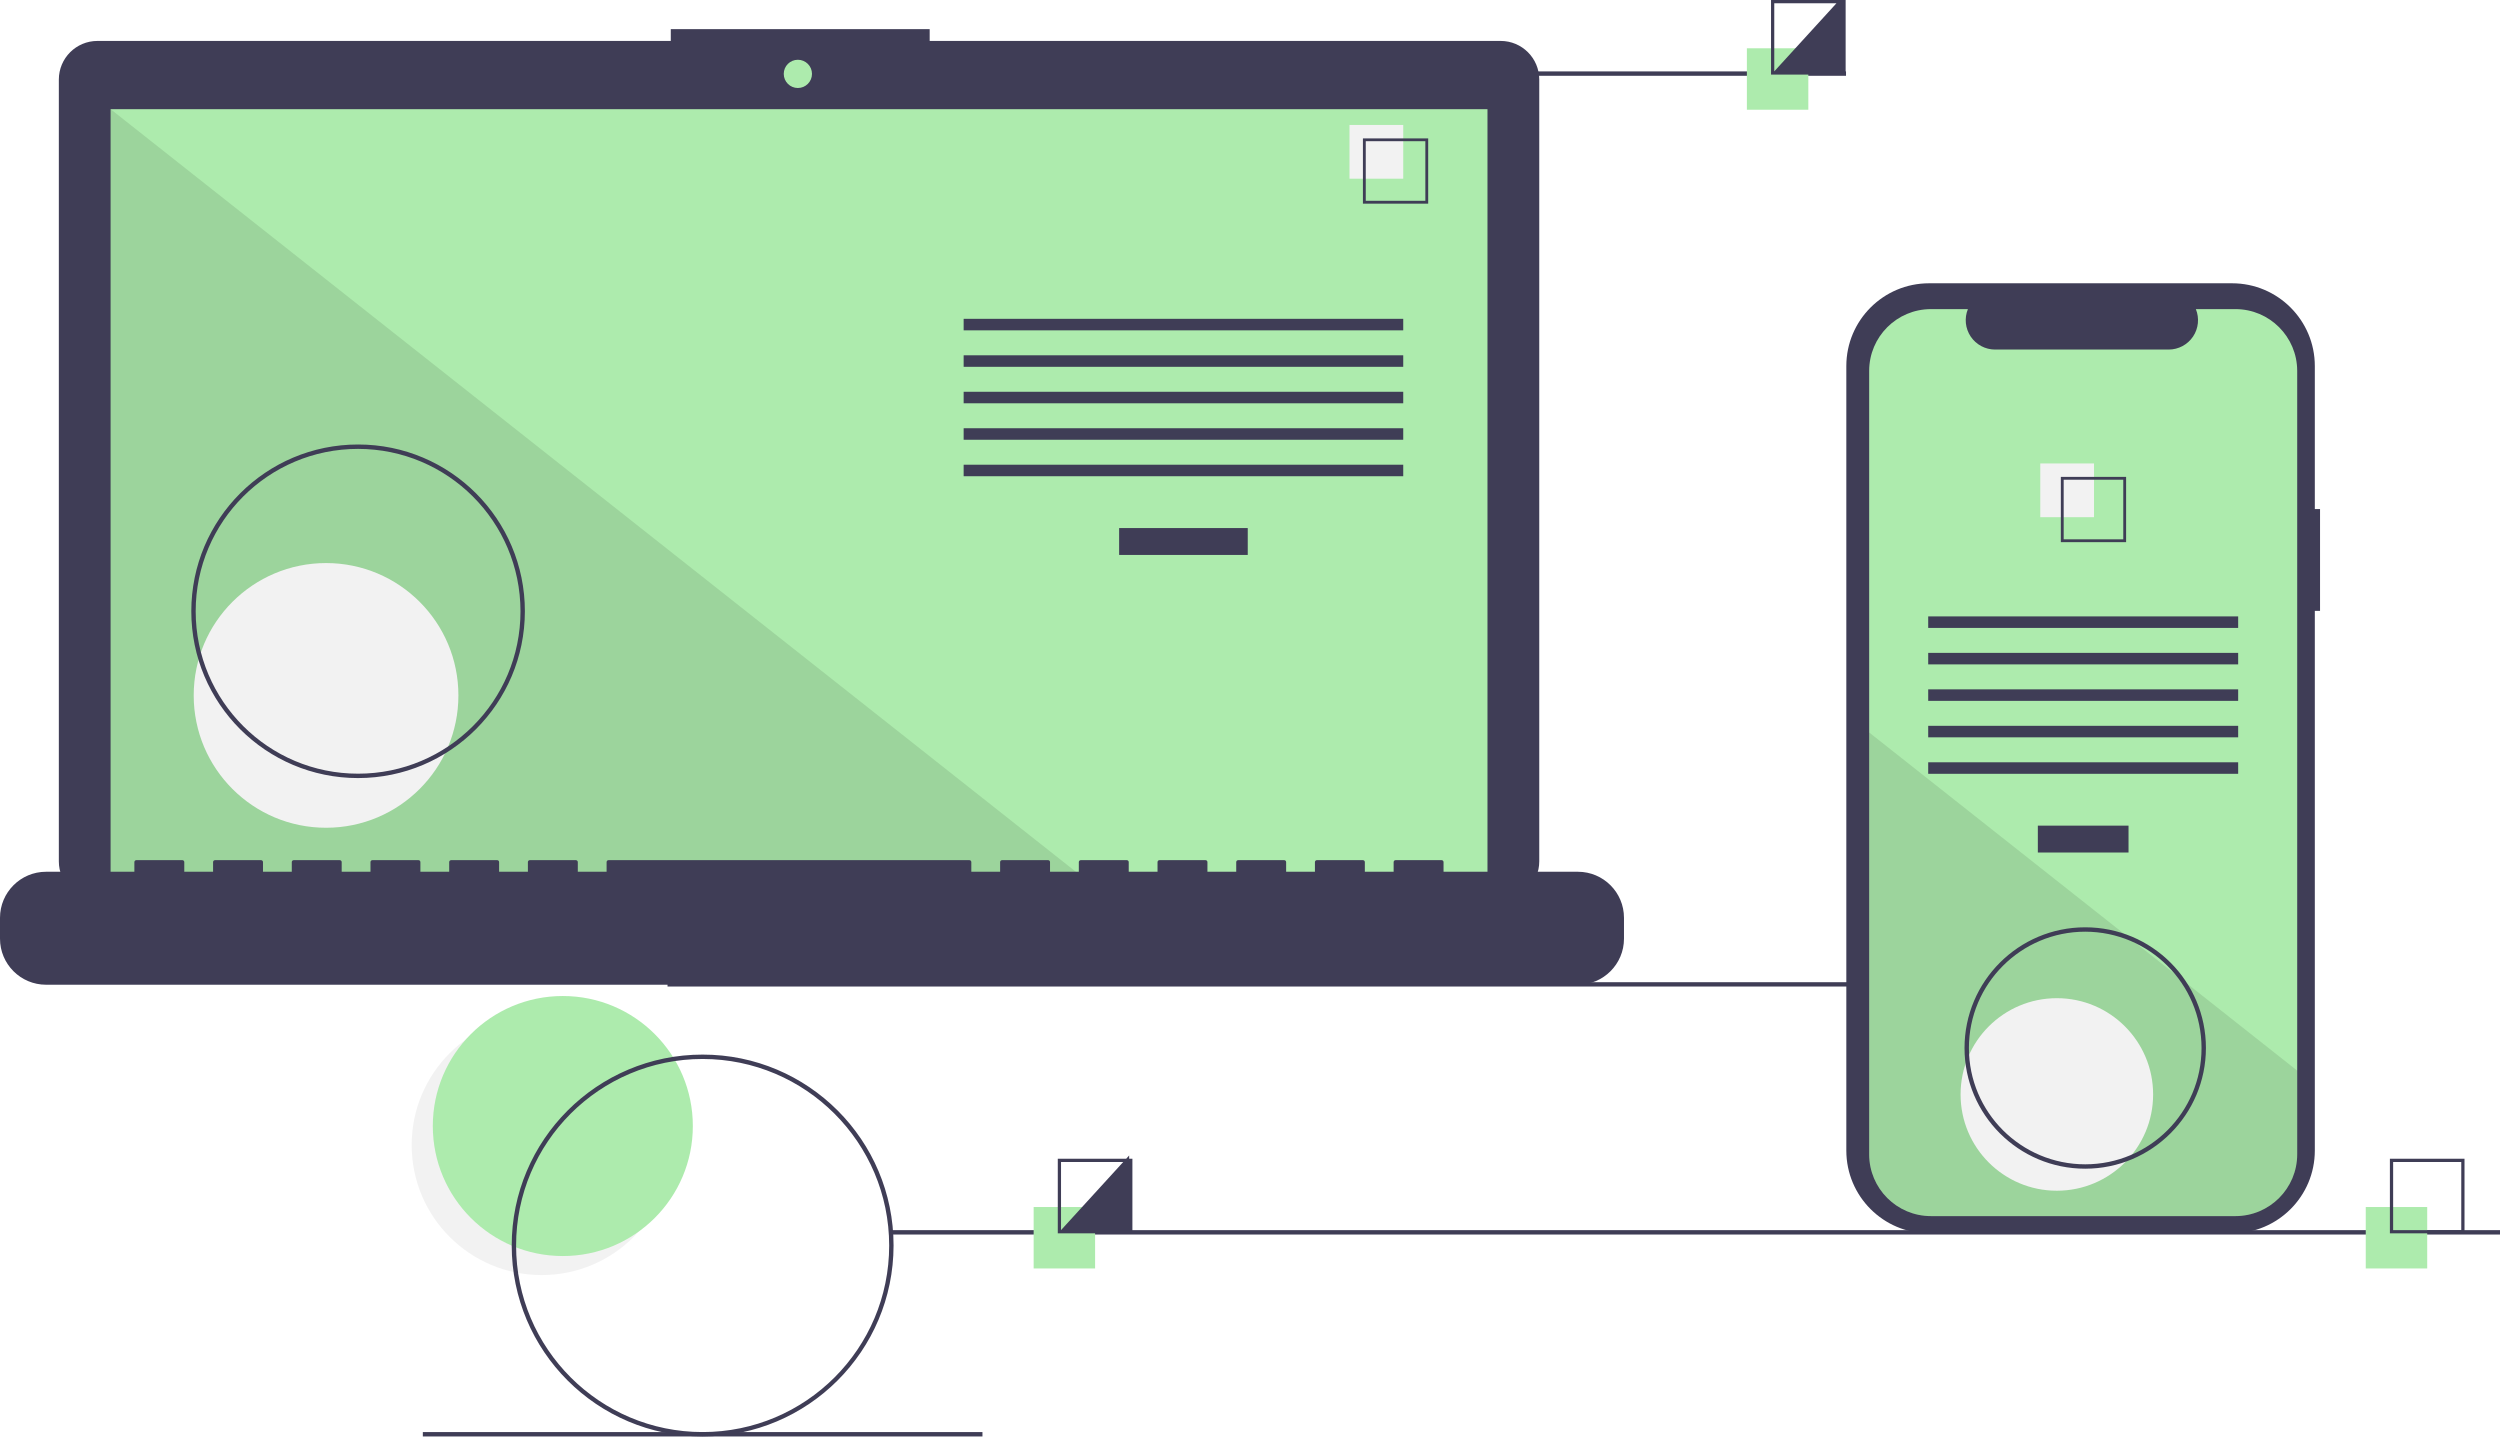
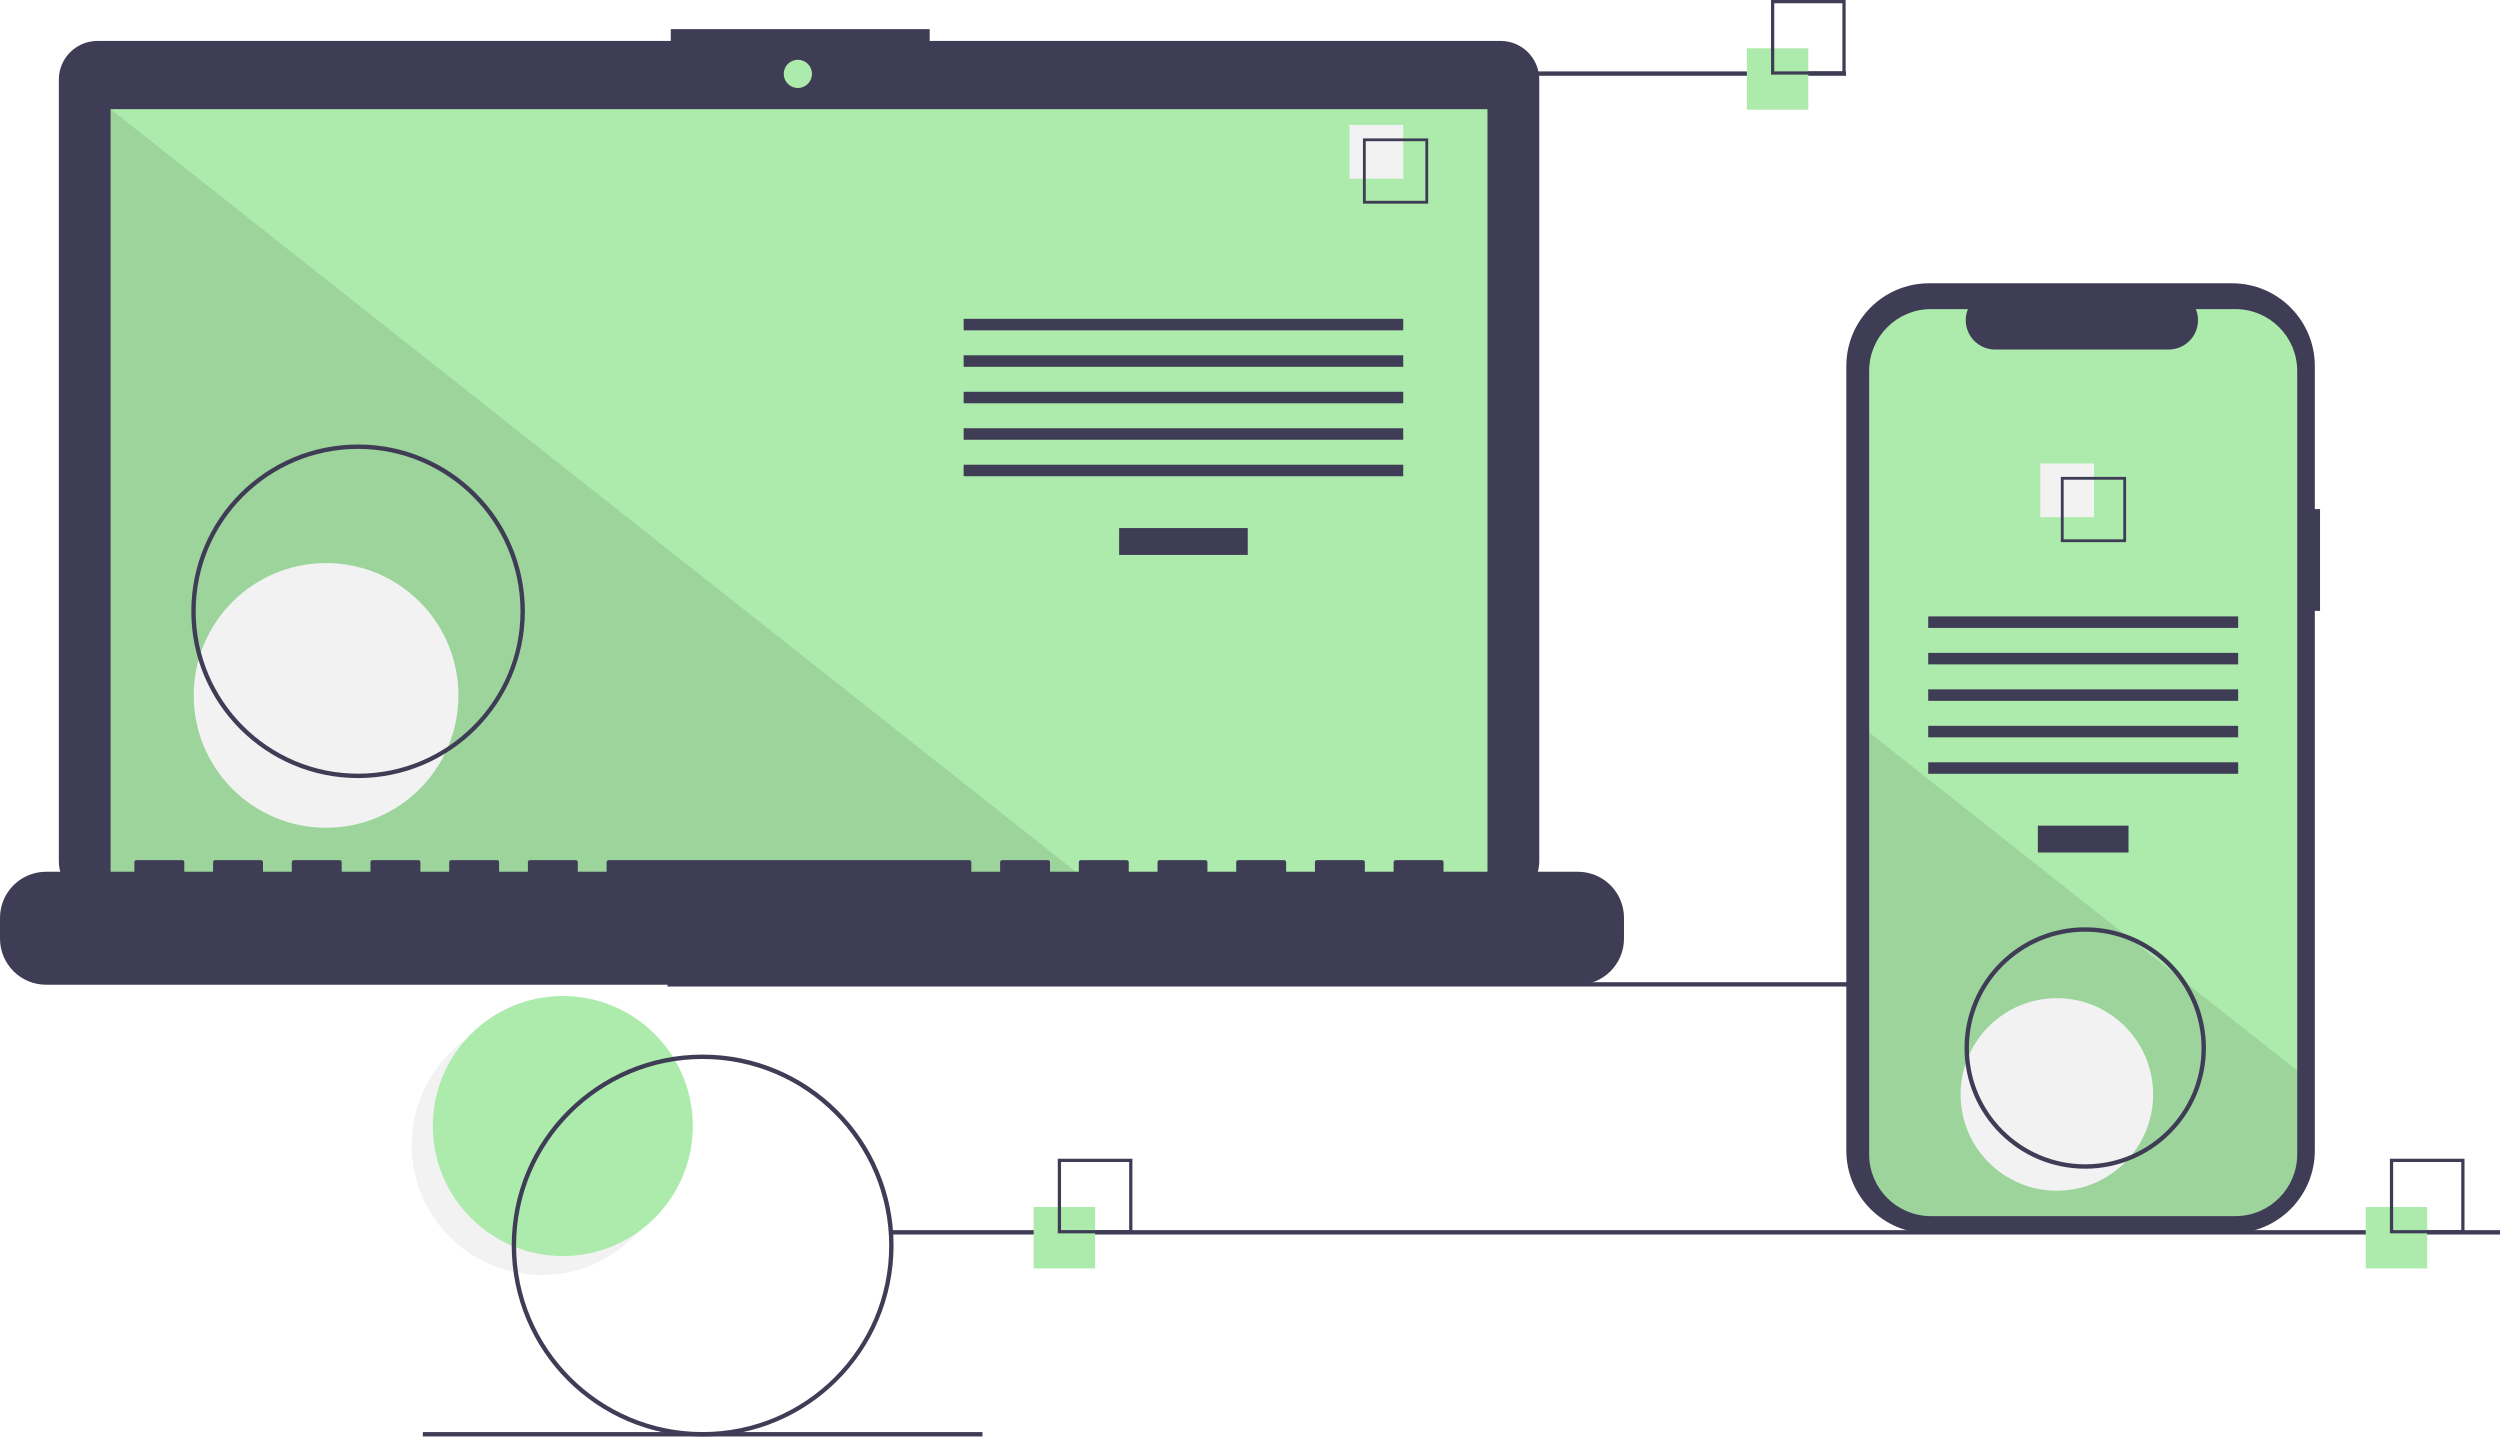
<svg xmlns="http://www.w3.org/2000/svg" viewBox="0 0 1139.171 654.543">
  <circle cx="246.827" cy="521.765" r="59.243" fill="#f2f2f2" />
  <circle cx="256.46" cy="513.095" r="59.243" fill="#adebad" />
-   <path fill="#3f3d56" d="M304.171 447.543h733v2h-733zM683.793 18.652h-260.17V13.29h-117.97v5.362H44.41a17.599 17.599 0 0 0-17.598 17.599v356.252A17.599 17.599 0 0 0 44.41 410.1h639.383a17.599 17.599 0 0 0 17.598-17.598V36.25a17.599 17.599 0 0 0-17.598-17.599z" />
+   <path fill="#3f3d56" d="M304.171 447.543h733v2h-733zM683.793 18.652h-260.17V13.29h-117.97v5.362H44.41a17.599 17.599 0 0 0-17.598 17.599v356.252A17.599 17.599 0 0 0 44.41 410.1h639.383a17.599 17.599 0 0 0 17.598-17.598V36.25a17.599 17.599 0 0 0-17.598-17.599Z" />
  <path fill="#adebad" d="M50.406 49.754h627.391v353.913H50.406z" />
  <circle cx="363.565" cy="33.667" r="6.435" fill="#adebad" />
  <path opacity=".1" d="M498.374 403.667H50.406V49.754l447.968 353.913z" />
  <circle cx="148.574" cy="316.876" r="60.307" fill="#f2f2f2" />
  <path fill="#3f3d56" d="M509.953 240.622h58.605v12.246h-58.605zM439.102 145.279h200.307v5.248H439.102zM439.102 161.898h200.307v5.248H439.102zM439.102 178.518h200.307v5.248H439.102zM439.102 195.137h200.307v5.248H439.102zM439.102 211.756h200.307v5.248H439.102z" />
  <path fill="#f2f2f2" d="M614.917 56.934h24.492v24.492h-24.492z" />
-   <path d="M650.78 92.797h-29.74v-29.74h29.74zm-28.447-1.293h27.154V64.35h-27.154zM719.007 397.232h-61.23v-4.412a.875.875 0 0 0-.874-.874H635.91a.875.875 0 0 0-.875.874v4.412h-13.12v-4.412a.875.875 0 0 0-.875-.874h-20.993a.875.875 0 0 0-.874.874v4.412h-13.121v-4.412a.875.875 0 0 0-.875-.874h-20.993a.875.875 0 0 0-.874.874v4.412h-13.12v-4.412a.875.875 0 0 0-.876-.874h-20.992a.875.875 0 0 0-.875.874v4.412h-13.12v-4.412a.875.875 0 0 0-.875-.874h-20.993a.875.875 0 0 0-.875.874v4.412h-13.12v-4.412a.875.875 0 0 0-.875-.874h-20.993a.875.875 0 0 0-.875.874v4.412h-13.12v-4.412a.875.875 0 0 0-.875-.874H277.28a.875.875 0 0 0-.874.874v4.412h-13.12v-4.412a.875.875 0 0 0-.876-.874h-20.993a.875.875 0 0 0-.874.874v4.412h-13.12v-4.412a.875.875 0 0 0-.876-.874h-20.992a.875.875 0 0 0-.875.874v4.412h-13.12v-4.412a.875.875 0 0 0-.875-.874h-20.993a.875.875 0 0 0-.875.874v4.412h-13.12v-4.412a.875.875 0 0 0-.875-.874H133.83a.875.875 0 0 0-.875.874v4.412h-13.12v-4.412a.875.875 0 0 0-.875-.874H97.967a.875.875 0 0 0-.875.874v4.412h-13.12v-4.412a.875.875 0 0 0-.875-.874H62.104a.875.875 0 0 0-.875.874v4.412H20.993A20.993 20.993 0 0 0 0 418.225v9.492a20.993 20.993 0 0 0 20.993 20.993h698.014A20.993 20.993 0 0 0 740 427.717v-9.492a20.993 20.993 0 0 0-20.993-20.993zM163.171 354.543a76 76 0 1 1 76-76 76.086 76.086 0 0 1-76 76zm0-150a74 74 0 1 0 74 74 74.084 74.084 0 0 0-74-74zM586.171 32.543h255v2h-255zM406.171 560.543h733v2h-733zM192.672 652.543h255v2h-255z" fill="#3f3d56" />
+   <path d="M650.78 92.797h-29.74v-29.74h29.74Zm-28.447-1.293h27.154V64.35h-27.154ZM719.007 397.232h-61.23v-4.412a.875.875 0 0 0-.874-.874H635.91a.875.875 0 0 0-.875.874v4.412h-13.12v-4.412a.875.875 0 0 0-.875-.874h-20.993a.875.875 0 0 0-.874.874v4.412h-13.121v-4.412a.875.875 0 0 0-.875-.874h-20.993a.875.875 0 0 0-.874.874v4.412h-13.12v-4.412a.875.875 0 0 0-.876-.874h-20.992a.875.875 0 0 0-.875.874v4.412h-13.12v-4.412a.875.875 0 0 0-.875-.874h-20.993a.875.875 0 0 0-.875.874v4.412h-13.12v-4.412a.875.875 0 0 0-.875-.874h-20.993a.875.875 0 0 0-.875.874v4.412h-13.12v-4.412a.875.875 0 0 0-.875-.874H277.28a.875.875 0 0 0-.874.874v4.412h-13.12v-4.412a.875.875 0 0 0-.876-.874h-20.993a.875.875 0 0 0-.874.874v4.412h-13.12v-4.412a.875.875 0 0 0-.876-.874h-20.992a.875.875 0 0 0-.875.874v4.412h-13.12v-4.412a.875.875 0 0 0-.875-.874h-20.993a.875.875 0 0 0-.875.874v4.412h-13.12v-4.412a.875.875 0 0 0-.875-.874H133.83a.875.875 0 0 0-.875.874v4.412h-13.12v-4.412a.875.875 0 0 0-.875-.874H97.967a.875.875 0 0 0-.875.874v4.412h-13.12v-4.412a.875.875 0 0 0-.875-.874H62.104a.875.875 0 0 0-.875.874v4.412H20.993A20.993 20.993 0 0 0 0 418.225v9.492a20.993 20.993 0 0 0 20.993 20.993h698.014A20.993 20.993 0 0 0 740 427.717v-9.492a20.993 20.993 0 0 0-20.993-20.993ZM163.171 354.543a76 76 0 1 1 76-76 76.086 76.086 0 0 1-76 76Zm0-150a74 74 0 1 0 74 74 74.084 74.084 0 0 0-74-74ZM586.171 32.543h255v2h-255zM406.171 560.543h733v2h-733zM192.672 652.543h255v2h-255z" fill="#3f3d56" />
  <path fill="#adebad" d="M471 550h28v28h-28z" />
-   <path d="M516 562h-34v-34h34zm-32.522-1.478 31.044-34v2.956h-31.044z" fill="#3f3d56" />
+   <path d="M516 562h-34v-34h34Zm-32.522-1.478h31.044v-31.044h-31.044Z" fill="#3f3d56" />
  <path fill="#adebad" d="M796 22h28v28h-28z" />
-   <path d="M841 34h-34V0h34zm-32.522-1.478 31.044-34v2.956h-31.044z" fill="#3f3d56" />
+   <path d="M841 34h-34V0h34Zm-32.522-1.478h31.044V1.478h-31.044Z" fill="#3f3d56" />
  <path fill="#adebad" d="M1078 550h28v28h-28z" />
-   <path d="M1123 562h-34v-34h34zm-32.522-1.478h31.044v-31.044h-31.044zM1057.171 231.958h-2.378v-65.161a37.714 37.714 0 0 0-37.714-37.714H879.025a37.714 37.714 0 0 0-37.713 37.714v357.481a37.714 37.714 0 0 0 37.713 37.714h138.054a37.714 37.714 0 0 0 37.714-37.714V278.341h2.378z" fill="#3f3d56" />
-   <path d="M1046.761 169.013v356.96a28.165 28.165 0 0 1-28.16 28.17h-138.72a28.165 28.165 0 0 1-28.16-28.17v-356.96a28.163 28.163 0 0 1 28.16-28.16h16.83a13.38 13.38 0 0 0 12.39 18.43h79.09a13.38 13.38 0 0 0 12.39-18.43h18.02a28.163 28.163 0 0 1 28.16 28.16z" fill="#adebad" />
+   <path d="M1123 562h-34v-34h34Zm-32.522-1.478h31.044v-31.044h-31.044ZM1057.171 231.958h-2.378v-65.161a37.714 37.714 0 0 0-37.714-37.714H879.025a37.714 37.714 0 0 0-37.713 37.714v357.481a37.714 37.714 0 0 0 37.713 37.714h138.054a37.714 37.714 0 0 0 37.714-37.714V278.341h2.378Z" fill="#3f3d56" />
+   <path d="M1046.761 169.013v356.96a28.165 28.165 0 0 1-28.16 28.17h-138.72a28.165 28.165 0 0 1-28.16-28.17v-356.96a28.163 28.163 0 0 1 28.16-28.16h16.83a13.38 13.38 0 0 0 12.39 18.43h79.09a13.38 13.38 0 0 0 12.39-18.43h18.02a28.163 28.163 0 0 1 28.16 28.16Z" fill="#adebad" />
  <path fill="#3f3d56" d="M928.58 376.218h41.324v12.246H928.58zM878.621 280.875h141.24v5.248h-141.24zM878.621 297.494h141.24v5.248h-141.24zM878.621 314.114h141.24v5.248h-141.24zM878.621 330.733h141.24v5.248h-141.24zM878.621 347.352h141.24v5.248h-141.24z" />
  <path fill="#f2f2f2" d="M929.684 211.179h24.492v24.492h-24.492z" />
-   <path d="M939.06 217.303v29.74h29.74v-29.74zm28.45 28.45h-27.16v-27.16h27.16z" fill="#3f3d56" />
-   <path d="M1046.761 487.853v38.12a28.165 28.165 0 0 1-28.16 28.17h-138.72a28.165 28.165 0 0 1-28.16-28.17v-192.21l116.87 92.33 2 1.58 21.74 17.17 2.03 1.61z" opacity=".1" />
+   <path d="M939.06 217.303v29.74h29.74v-29.74Zm28.45 28.45h-27.16v-27.16h27.16Z" fill="#3f3d56" />
+   <path d="M1046.761 487.853v38.12a28.165 28.165 0 0 1-28.16 28.17h-138.72a28.165 28.165 0 0 1-28.16-28.17v-192.21l116.87 92.33 2 1.58 21.74 17.17 2.03 1.61Z" opacity=".1" />
  <circle cx="937.241" cy="498.707" r="43.868" fill="#f2f2f2" />
-   <path d="M320.171 654.543a87 87 0 1 1 87-87 87.099 87.099 0 0 1-87 87zm0-172a85 85 0 1 0 85 85 85.096 85.096 0 0 0-85-85zM950.171 532.543a55 55 0 1 1 55-55 55.062 55.062 0 0 1-55 55zm0-108a53 53 0 1 0 53 53 53.06 53.06 0 0 0-53-53z" fill="#3f3d56" />
+   <path d="M320.171 654.543a87 87 0 1 1 87-87 87.099 87.099 0 0 1-87 87Zm0-172a85 85 0 1 0 85 85 85.096 85.096 0 0 0-85-85ZM950.171 532.543a55 55 0 1 1 55-55 55.062 55.062 0 0 1-55 55Zm0-108a53 53 0 1 0 53 53 53.06 53.06 0 0 0-53-53Z" fill="#3f3d56" />
</svg>
